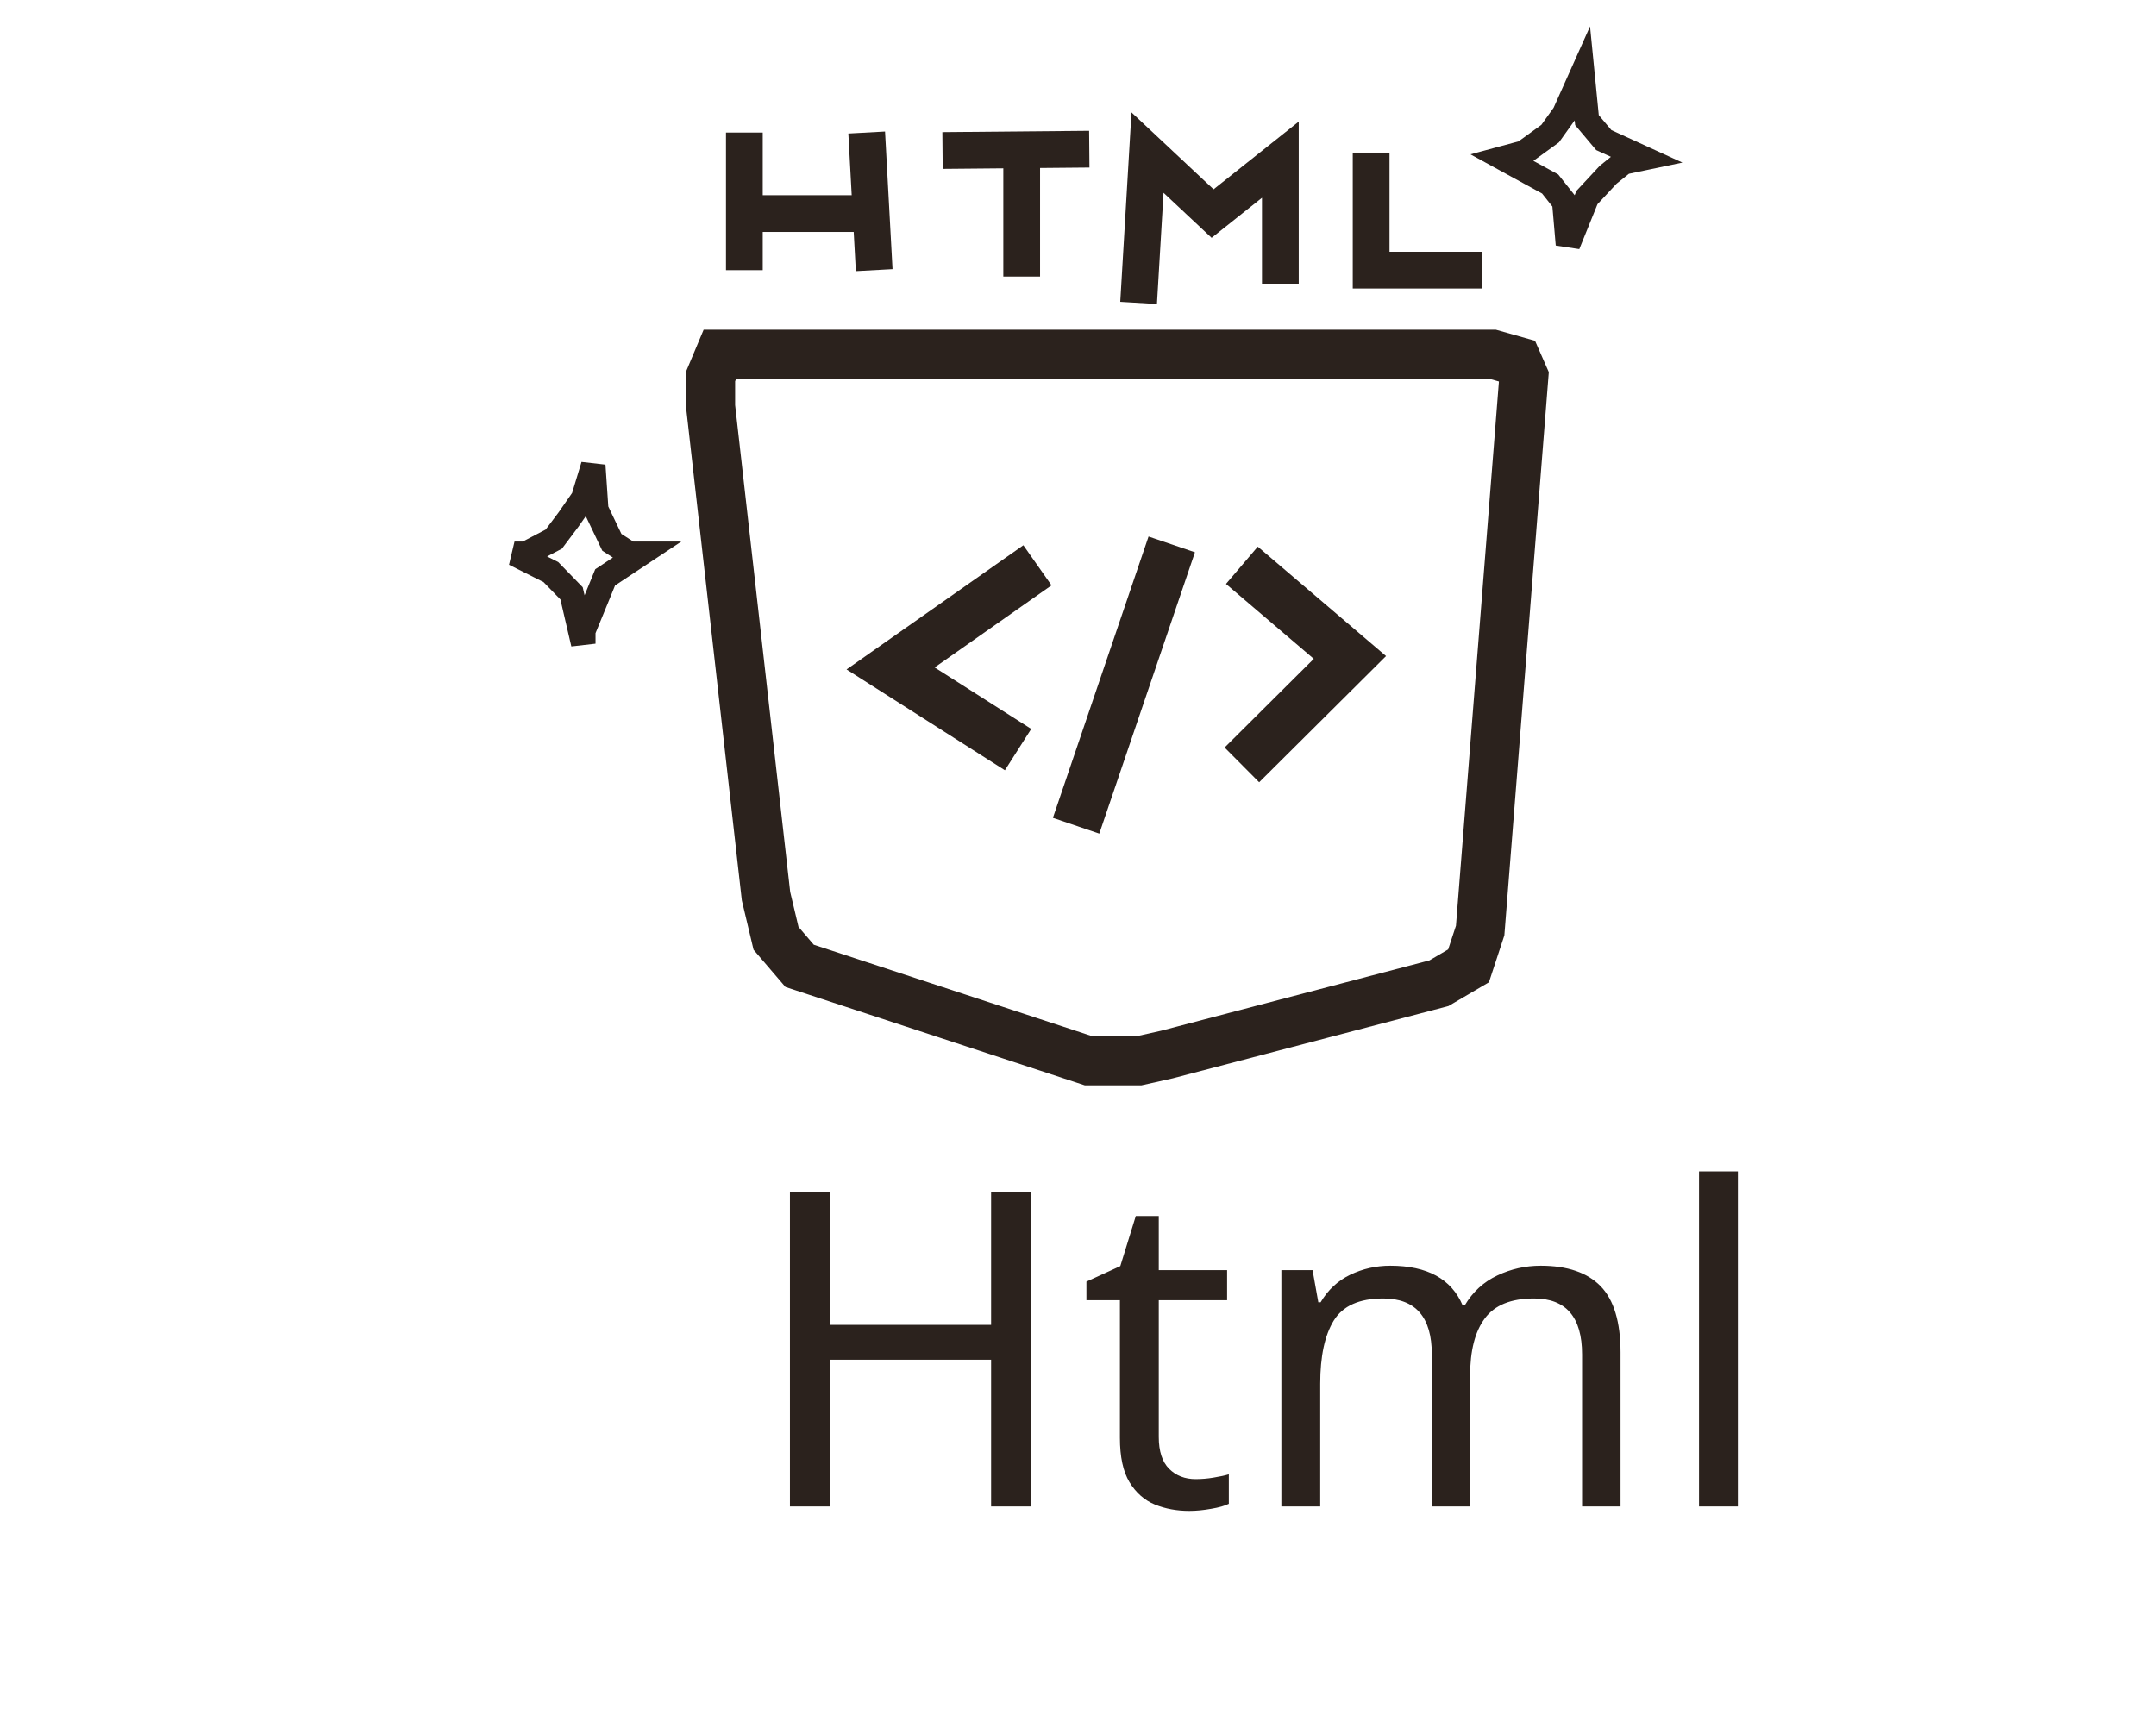
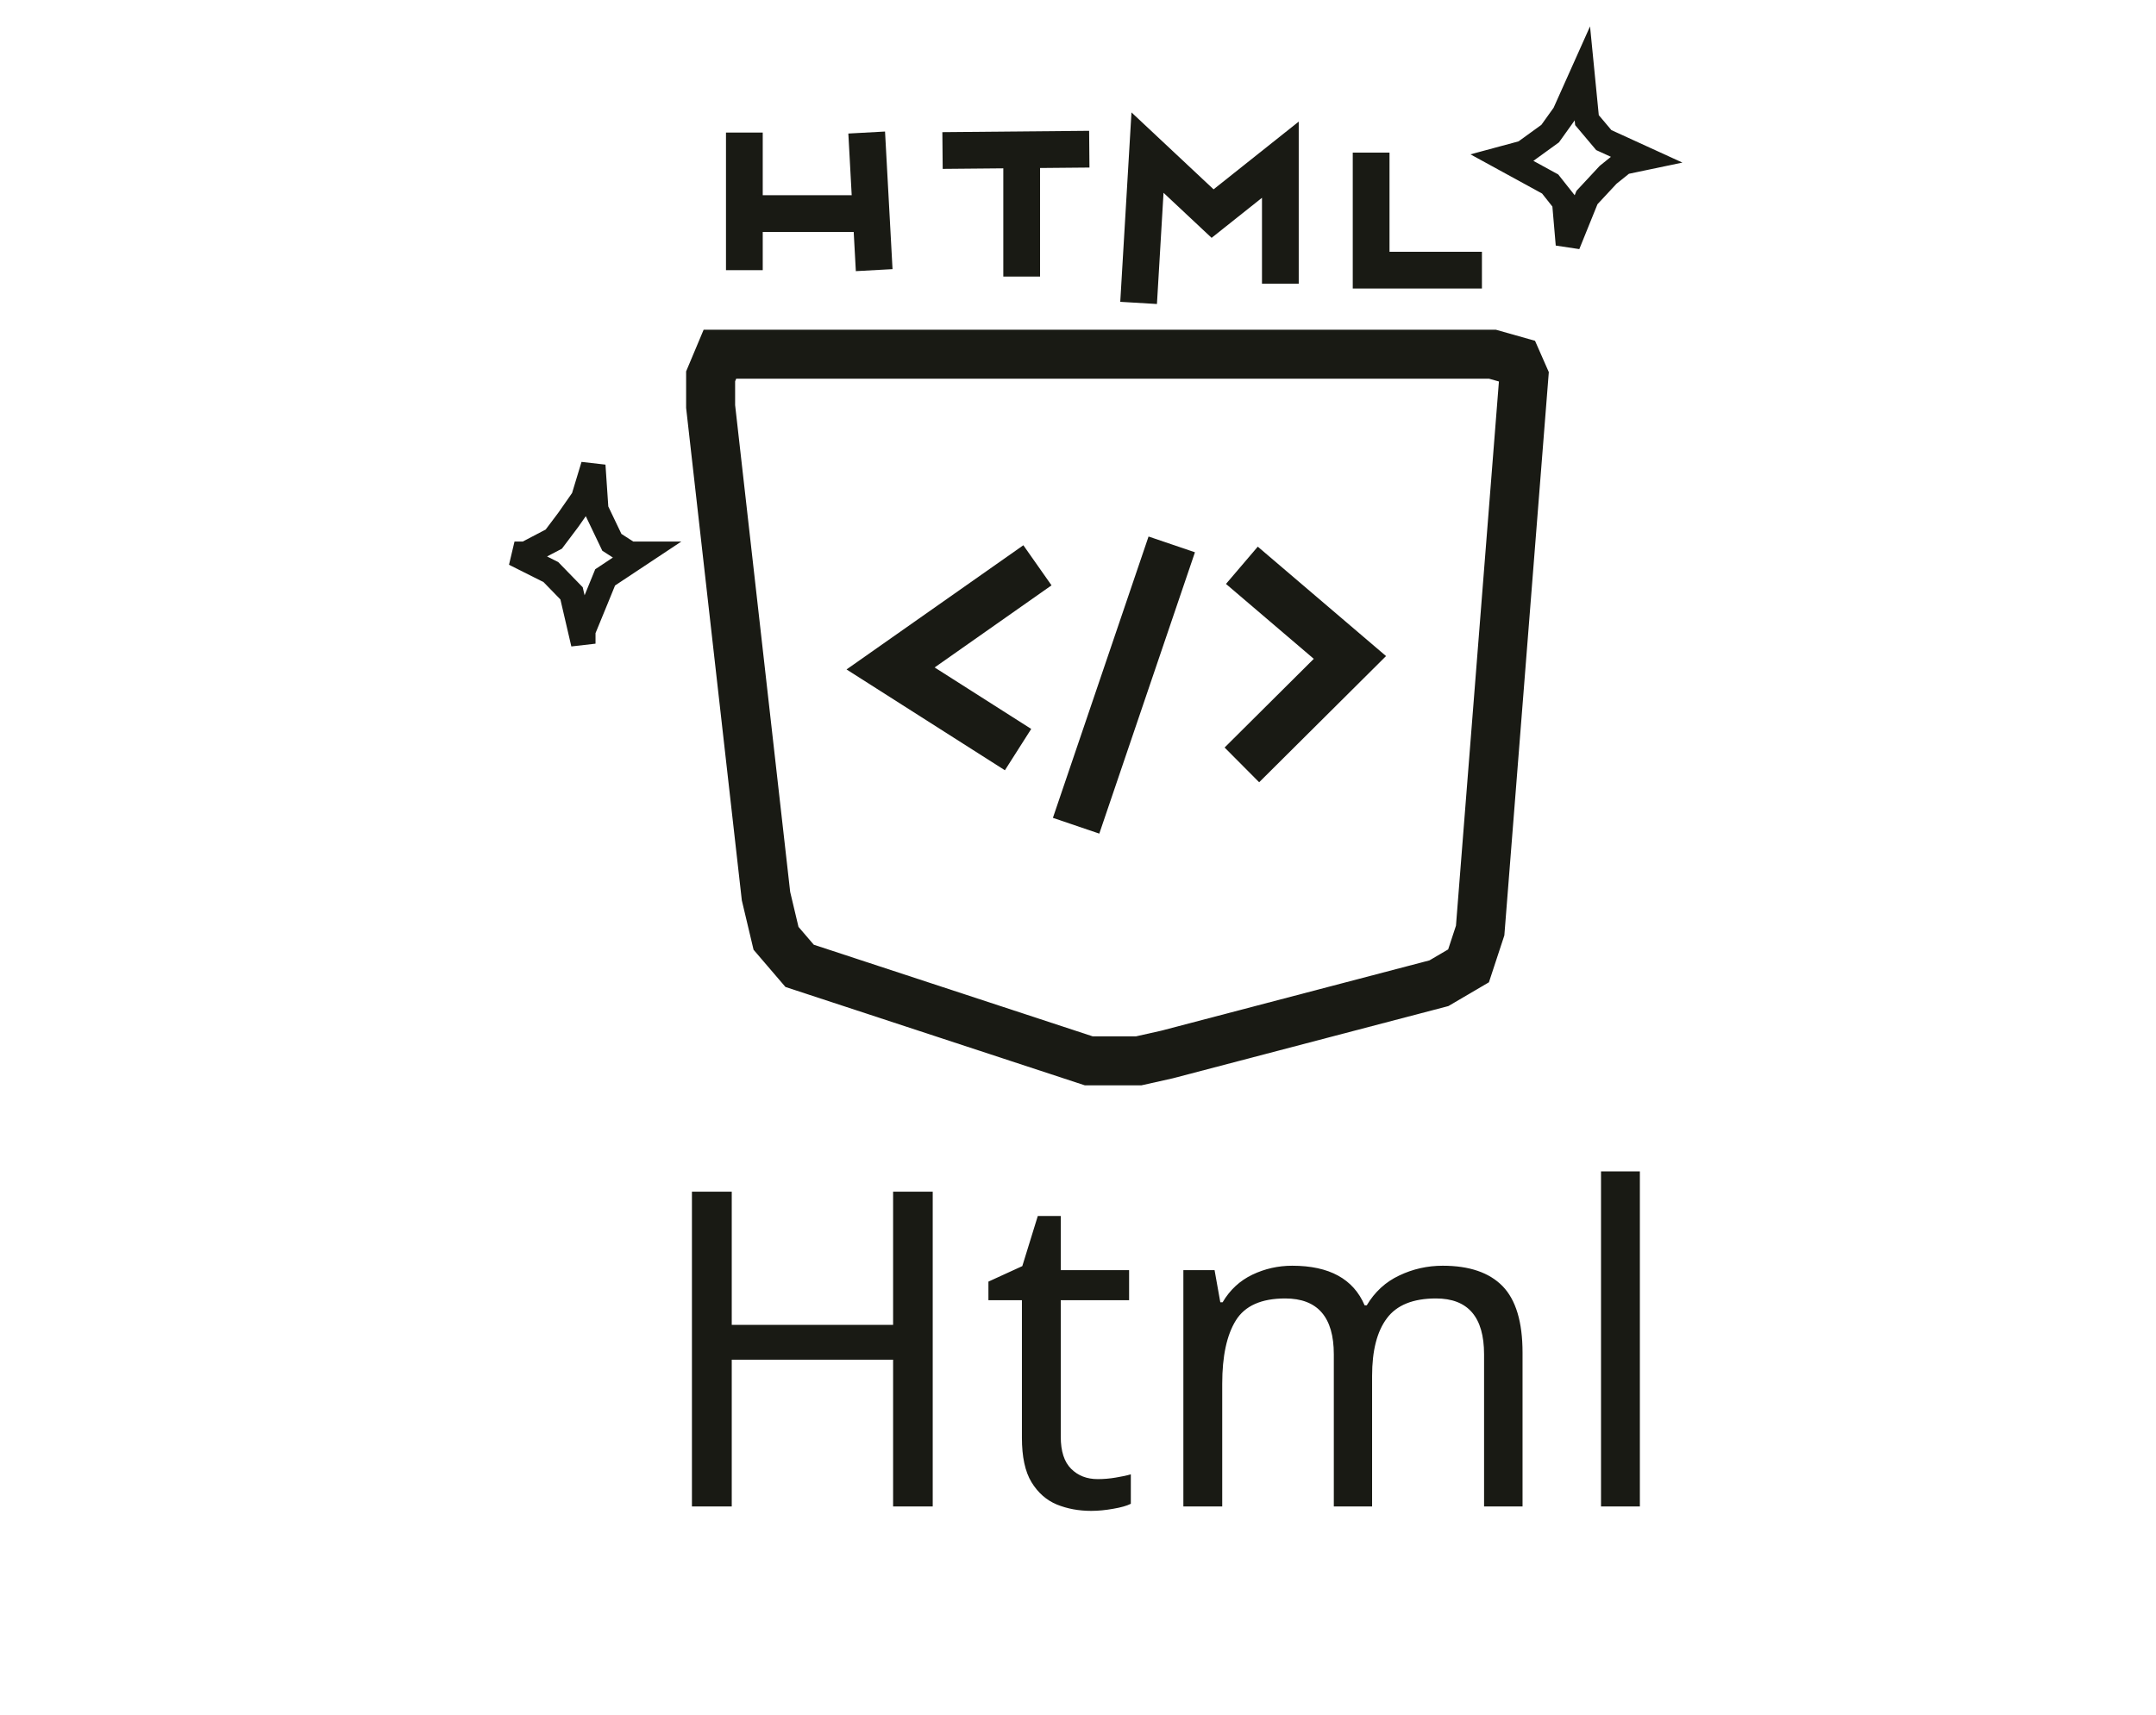
<svg xmlns="http://www.w3.org/2000/svg" width="176px" height="140px" viewBox="0 0 176 140" version="1.1">
  <g id="Page-1" stroke="none" stroke-width="1" fill="none" fill-rule="evenodd">
    <g id="Group-82">
      <rect id="Rectangle" x="0" y="0" width="176" height="140" />
      <g id="Group-63" transform="translate(42, 6)">
-         <g id="Group-37" stroke="#2B221D">
+         <g id="Group-37" stroke="#191A14">
          <path d="M16.769,22.921 C16.769,22.921 37.791,22.921 79.835,22.921 L81.857,23.493 L82.4,24.727 L78.829,69.978 L77.881,72.859 L75.463,74.278 L53.266,80.098 L50.961,80.614 C48.237,80.614 46.875,80.614 46.875,80.614 C46.875,80.614 39.008,78.029 23.275,72.859 L21.349,70.611 L20.531,67.169 L16.01,27.189 L16.01,24.727 C16.516,23.523 16.769,22.921 16.769,22.921 Z" id="Path-237" stroke-width="4" />
          <polyline id="Path-238" stroke-width="4" points="42.689 40.155 30.701 48.577 41.107 55.203" />
          <polyline id="Path-239" stroke-width="4" points="59.378 40.155 68.197 47.679 59.378 56.451" />
          <line x1="53.653" y1="38.449" x2="45.845" y2="61.419" id="Path-240" stroke-width="4" />
          <path d="M0.917,39.218 C0.917,39.218 3.207,38.018 3.207,38.018 C3.207,38.018 3.606,37.488 4.403,36.428 L5.612,34.692 L6.428,32.003 L6.672,35.61 L7.948,38.279 L9.405,39.218 L10.299,39.218 L7.399,41.141 L6.672,42.922 L5.614,45.497 C5.614,46.202 5.614,46.554 5.614,46.554 C5.614,46.554 5.295,45.184 4.658,42.445 L2.968,40.708 C0.989,39.715 0,39.218 0,39.218 C0,39.218 0.917,39.218 0.917,39.218 Z" id="Path-241" stroke-width="2" />
          <path d="M18.764,4.821 C18.764,4.821 18.764,6.681 18.764,10.401 C18.764,11.44 18.764,13.325 18.764,16.057" id="Path-242" stroke-width="3" />
          <line x1="19.764" y1="11.439" x2="30.362" y2="11.439" id="Path-243" stroke-width="3" />
          <line x1="28.75" y1="4.821" x2="29.362" y2="16.057" id="Path-244" stroke-width="3" />
          <path d="M34.941,6.289 C34.941,6.289 38.934,6.252 46.922,6.18" id="Path-245" stroke-width="3" />
          <line x1="41.403" y1="7.039" x2="41.403" y2="16.581" id="Path-246" stroke-width="3" />
          <path d="M50.947,18.732 C50.947,18.732 51.19,14.642 51.674,6.46 L56.987,11.439 L62.519,7.039 L62.519,17.163" id="Path-247" stroke-width="3" />
          <polyline id="Path-248" stroke-width="3" points="69.929 6.46 69.929 16.057 78.974 16.057" />
          <path d="M87.173,0 L85.696,3.299 L84.543,4.909 L82.4,6.46 L80.699,6.919 L84.543,9.022 C85.311,9.994 85.696,10.479 85.696,10.479 C85.696,10.479 85.996,13.964 85.996,13.964 C85.996,13.964 86.513,12.686 87.548,10.129 C88.702,8.889 89.279,8.268 89.279,8.268 C89.279,8.268 89.698,7.932 90.535,7.259 L92.159,6.919 L88.923,5.439 L87.548,3.808 L87.173,0 Z" id="Path-249" stroke-width="2" />
        </g>
-         <text id="Html" font-family="BobbyJonesSoft-Regular, Bobby Jones Soft" font-size="36" font-weight="normal" letter-spacing="0.434" fill="#2B221D">
-           <tspan x="19" y="117">Html </tspan>
+         <text id="Html" font-family="THERETROFONTDEMORegular, THE RETRO FONT DEMO" font-size="36" font-weight="normal" letter-spacing="0.434" fill="#191A14">
+           <tspan x="11" y="117">Html </tspan>
        </text>
      </g>
    </g>
  </g>
</svg>
